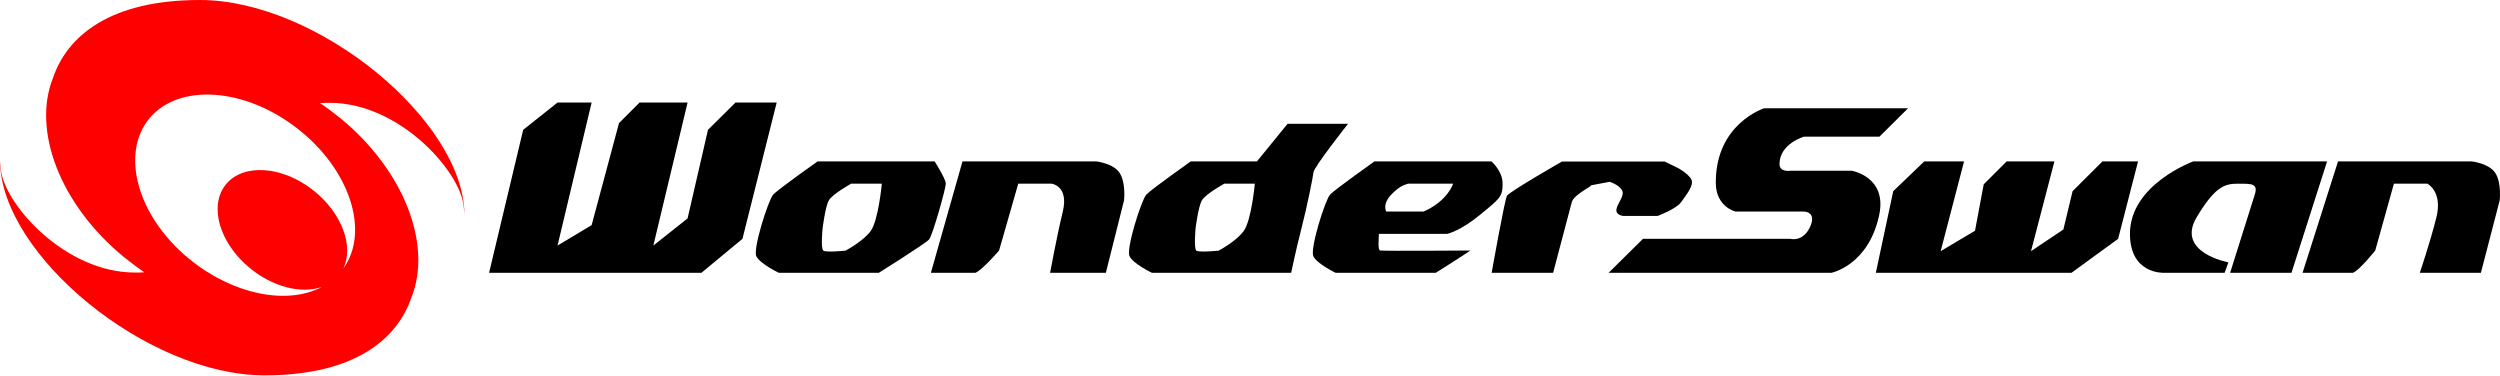
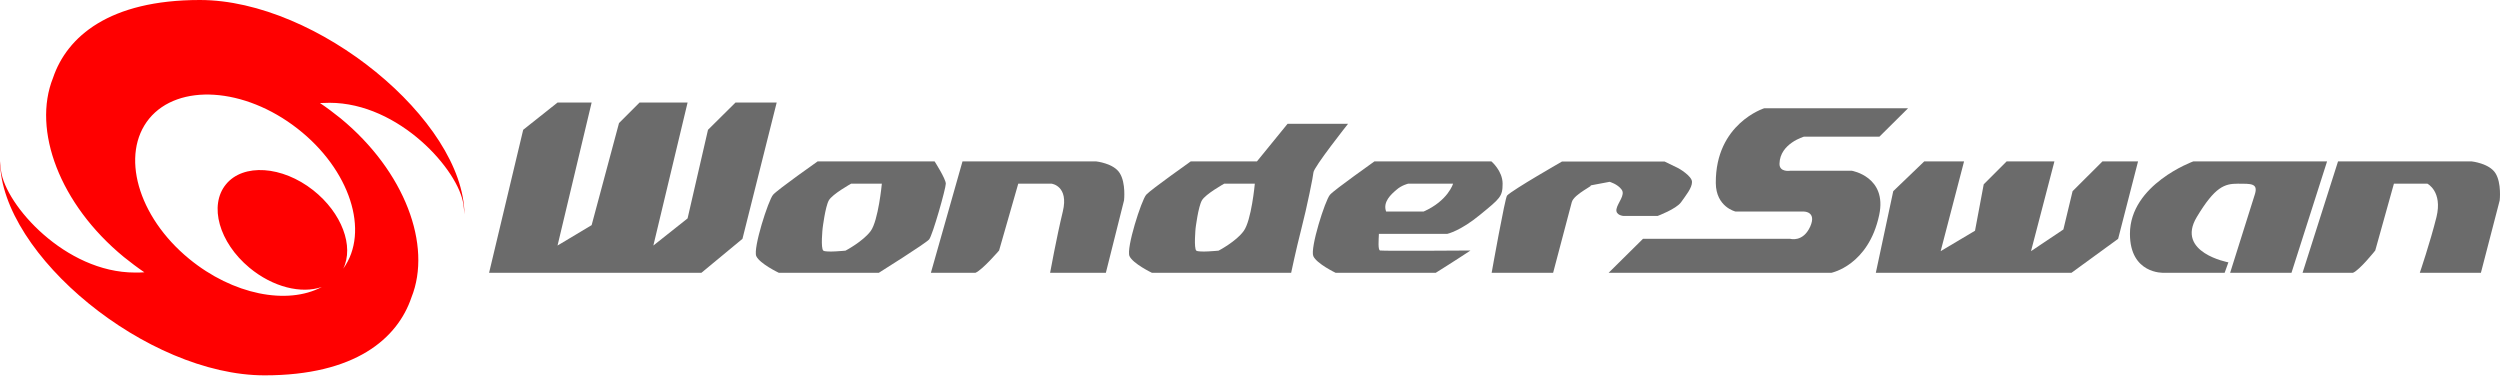
- <svg xmlns="http://www.w3.org/2000/svg" version="1.1" id="Ebene_1" x="0px" y="0px" width="566.936px" height="85.117px" viewBox="0 0 566.936 85.117" enable-background="new 0 0 566.936 85.117" xml:space="preserve">
+ <svg xmlns="http://www.w3.org/2000/svg" version="1.2" baseProfile="tiny" id="Ebene_1" x="0px" y="0px" width="566.936px" height="85.117px" viewBox="0 0 566.936 85.117" xml:space="preserve">
  <g>
-     <g>
-       <g>
-         <polygon points="110.912,61.863 118.646,29.436 126.435,23.255 134.167,23.255 126.435,55.682 134.167,51.054 140.375,27.912      145.031,23.255 155.926,23.255 148.165,55.682 155.926,49.529 160.555,29.436 166.792,23.255 176.133,23.255 168.372,54.158      159.059,61.863    " />
-         <polygon points="425.39,61.863 429.341,43.349 436.367,36.604 445.398,36.604 440.094,56.953 447.883,52.324 449.857,41.797      455.052,36.604 465.889,36.604 460.582,56.953 467.921,52.042 470.009,43.349 476.781,36.604 484.854,36.604 480.338,54.158      469.755,61.863    " />
-         <path d="M364.797,61.863l7.789-7.705h33.416c0,0,2.877,0.848,4.516-2.793c1.495-3.388-1.411-3.388-1.411-3.388h-15.522     c0,0-4.459-1.017-4.486-6.491c-0.085-13.461,10.979-16.934,10.979-16.934H432.7l-6.489,6.436h-17.104     c0,0-5.447,1.553-5.561,6.097c-0.084,2.06,2.455,1.637,2.455,1.637h13.941c0,0,8.071,1.354,6.209,10.047     c-2.428,11.431-10.838,13.095-10.838,13.095H364.797L364.797,61.863z" />
-         <path d="M338.269,61.863h13.94l4.233-16.029c0.509-1.863,5.419-3.979,4.121-3.754c-1.271,0.226,4.459-0.848,4.459-0.848     s1.806,0.508,2.709,1.75c0.933,1.213-0.903,3.021-1.157,4.432c-0.254,1.41,1.553,1.552,1.553,1.552h7.789     c0,0,4.178-1.552,5.307-3.104c1.102-1.58,2.482-3.217,2.482-4.6s-3.076-3.104-3.076-3.104l-3.133-1.524h-23.283     c0,0-11.146,6.379-12.444,7.705C341.315,44.732,338.269,61.863,338.269,61.863z" />
-         <path d="M175.313,44.168c-1.072,1.24-4.571,12.135-3.81,13.912c0.79,1.723,5.108,3.781,5.108,3.781h22.69     c0,0,10.583-6.632,11.401-7.563c0.79-0.959,3.782-11.543,3.782-12.645c0-1.101-2.54-5.052-2.54-5.052h-26.529     C185.417,36.604,176.416,42.926,175.313,44.168z M193.009,41.656h6.971c0,0-0.79,8.383-2.539,10.752     c-1.778,2.371-5.701,4.432-5.701,4.432s-4.402,0.452-5.023,0c-0.649-0.508-0.17-5.053-0.17-5.053s0.593-4.909,1.411-6.35     C188.749,44.027,193.009,41.656,193.009,41.656z" />
-         <path d="M259.924,44.168c-1.073,1.24-4.572,12.135-3.782,13.912c0.79,1.723,5.08,3.781,5.08,3.781h31.58     c0,0,1.045-5.022,2.343-10.104c1.241-4.77,2.709-12.105,2.709-12.645c0-1.129,7.846-11.033,7.846-11.033h-13.716l-6.941,8.521     h-15.015C270.057,36.604,261.054,42.926,259.924,44.168z M277.619,41.656h6.942c0,0-0.763,8.383-2.54,10.752     c-1.723,2.371-5.673,4.432-5.673,4.432s-4.402,0.452-5.052,0c-0.593-0.508-0.169-5.053-0.169-5.053s0.593-4.909,1.439-6.35     C273.357,44.027,277.619,41.656,277.619,41.656z" />
-         <path d="M211.101,61.863l7.168-25.26h30.311c0,0,4.008,0.424,5.362,2.682c1.411,2.259,0.96,6.152,0.96,6.152l-4.121,16.426     h-12.644c0,0,1.468-8.043,2.879-13.886c1.411-5.842-2.54-6.321-2.54-6.321h-7.563l-4.346,15.154c0,0-3.782,4.403-5.362,5.053     H211.101z" />
-         <path d="M522.162,61.863l8.044-25.26h30.311c0,0,3.979,0.424,5.391,2.682c1.412,2.259,0.96,6.152,0.96,6.152l-4.262,16.426     h-13.857c0,0,2.314-6.772,3.782-12.645c1.411-5.813-2.061-7.563-2.061-7.563h-7.592l-4.233,15.154c0,0-3.499,4.403-5.051,5.053     H522.162z" />
-         <path d="M301.607,44.168c-1.102,1.24-4.544,12.135-3.781,13.912c0.762,1.723,5.051,3.781,5.051,3.781h22.72     c0,0,4.516-2.822,7.874-5.052c0,0-19.305,0.142-20.489,0c-0.536-0.056-0.338-2.397-0.282-3.78h15.522c0,0,2.991-0.649,7.45-4.348     c4.516-3.695,5.08-4.092,5.08-7.027c0-2.905-2.541-5.052-2.541-5.052h-26.527C311.739,36.604,302.709,42.926,301.607,44.168z      M319.332,41.656h10.188c0,0-1.129,3.867-6.688,6.321h-8.494c-0.819-2.2,1.185-3.95,2.313-4.911     C317.836,41.994,319.332,41.656,319.332,41.656z" />
-         <path d="M505.737,61.863c0,0,4.29-13.574,5.646-17.922c0.677-2.369-0.903-2.285-3.896-2.285s-5.165,0.648-9.313,7.563     c-4.854,8.072,7.168,10.273,7.168,10.273l-0.848,2.369H490.61c0,0-7.592,0.312-7.592-8.832c0-11.232,14.365-16.427,14.365-16.427     h30.338l-8.071,25.259h-13.913V61.863z" />
-       </g>
-       <path fill="#FF0000" d="M72.559,23.369c0.705-0.028,1.439-0.058,2.173-0.058c15.805,0,29.352,15.324,30.367,23.113    c0.112,0.819,0.169,1.553,0.226,2.174C105.127,27.32,71.966,0,45.325,0C24.778,0,15.184,8.297,12.022,17.667    c-4.741,11.825,1.496,28.646,16.059,40.61c1.552,1.242,3.076,2.399,4.656,3.473c-0.678,0.057-1.411,0.057-2.145,0.057    c-15.805,0-29.352-15.324-30.367-23.113C0.141,37.875,0.057,37.141,0,36.52c0.197,21.279,33.358,48.598,60,48.598    c20.545,0,30.141-8.324,33.302-17.666c4.741-11.797-1.496-28.616-16.059-40.611C75.69,25.598,74.167,24.441,72.559,23.369z     M42.896,58.703c-11.74-9.625-15.635-23.765-9.06-31.808c6.632-8.043,21.59-7.112,33.612,2.259    c11.91,9.256,16.481,23.367,10.386,31.777c2.483-5.052-0.282-12.645-6.83-17.809c-7.026-5.531-15.86-6.096-19.755-1.326    c-3.923,4.77-1.58,13.18,5.306,18.908c5.334,4.432,11.797,5.982,16.425,4.375C65.164,69.229,52.831,66.859,42.896,58.703z" />
-     </g>
+     <polygon fill="#6B6B6B" points="110.912,61.863 118.646,29.436 126.435,23.255 134.167,23.255 126.435,55.682 134.167,51.055    140.375,27.912 145.031,23.255 155.926,23.255 148.165,55.682 155.926,49.529 160.555,29.436 166.792,23.255 176.133,23.255    168.372,54.158 159.059,61.863  " />
+     <polygon fill="#6B6B6B" points="425.39,61.863 429.341,43.35 436.367,36.604 445.398,36.604 440.094,56.953 447.883,52.324    449.857,41.797 455.052,36.604 465.889,36.604 460.582,56.953 467.921,52.042 470.009,43.35 476.781,36.604 484.854,36.604    480.338,54.158 469.755,61.863  " />
+     <path fill="#6B6B6B" d="M364.797,61.863l7.789-7.705h33.416c0,0,2.877,0.848,4.516-2.793c1.495-3.389-1.41-3.389-1.41-3.389   h-15.522c0,0-4.459-1.017-4.486-6.491c-0.085-13.461,10.979-16.934,10.979-16.934H432.7l-6.489,6.436h-17.104   c0,0-5.447,1.553-5.562,6.097c-0.084,2.06,2.455,1.637,2.455,1.637h13.941c0,0,8.07,1.354,6.209,10.047   c-2.429,11.431-10.839,13.095-10.839,13.095L364.797,61.863L364.797,61.863z" />
+     <path fill="#6B6B6B" d="M338.269,61.863h13.94l4.233-16.029c0.509-1.863,5.419-3.979,4.121-3.754   c-1.271,0.226,4.459-0.848,4.459-0.848s1.806,0.508,2.709,1.75c0.933,1.213-0.903,3.021-1.157,4.432   c-0.254,1.41,1.553,1.552,1.553,1.552h7.789c0,0,4.178-1.552,5.307-3.104c1.103-1.579,2.482-3.216,2.482-4.599   c0-1.383-3.076-3.104-3.076-3.104l-3.133-1.524h-23.283c0,0-11.146,6.379-12.443,7.705   C341.315,44.732,338.269,61.863,338.269,61.863z" />
+     <path fill="#6B6B6B" d="M175.313,44.168c-1.072,1.24-4.571,12.135-3.81,13.912c0.79,1.723,5.108,3.781,5.108,3.781h22.69   c0,0,10.583-6.633,11.401-7.563c0.79-0.959,3.782-11.543,3.782-12.645c0-1.101-2.54-5.052-2.54-5.052h-26.529   C185.417,36.604,176.416,42.926,175.313,44.168z M193.009,41.656h6.971c0,0-0.79,8.383-2.539,10.752   c-1.778,2.371-5.701,4.432-5.701,4.432s-4.402,0.452-5.023,0c-0.649-0.508-0.17-5.053-0.17-5.053s0.593-4.909,1.411-6.35   C188.749,44.027,193.009,41.656,193.009,41.656z" />
+     <path fill="#6B6B6B" d="M259.924,44.168c-1.073,1.24-4.572,12.135-3.782,13.912c0.79,1.723,5.08,3.781,5.08,3.781h31.58   c0,0,1.045-5.022,2.344-10.104c1.24-4.771,2.709-12.105,2.709-12.645c0-1.129,7.846-11.033,7.846-11.033h-13.717l-6.94,8.521   h-15.015C270.057,36.604,261.054,42.926,259.924,44.168z M277.619,41.656h6.942c0,0-0.764,8.383-2.541,10.752   c-1.723,2.371-5.673,4.432-5.673,4.432s-4.402,0.452-5.052,0c-0.593-0.508-0.169-5.053-0.169-5.053s0.593-4.909,1.439-6.35   C273.357,44.027,277.619,41.656,277.619,41.656z" />
+     <path fill="#6B6B6B" d="M211.101,61.863l7.168-25.26h30.311c0,0,4.008,0.424,5.362,2.682c1.411,2.259,0.96,6.152,0.96,6.152   l-4.121,16.426h-12.644c0,0,1.468-8.043,2.879-13.887c1.411-5.842-2.54-6.32-2.54-6.32h-7.563l-4.346,15.154   c0,0-3.782,4.402-5.362,5.053H211.101z" />
+     <path fill="#6B6B6B" d="M522.162,61.863l8.044-25.26h30.311c0,0,3.979,0.424,5.392,2.682c1.412,2.259,0.96,6.152,0.96,6.152   l-4.263,16.426h-13.856c0,0,2.313-6.772,3.782-12.646c1.411-5.813-2.062-7.563-2.062-7.563h-7.592l-4.233,15.154   c0,0-3.498,4.403-5.051,5.053h-11.432V61.863z" />
+     <path fill="#6B6B6B" d="M301.606,44.168c-1.102,1.24-4.543,12.135-3.78,13.912c0.762,1.723,5.051,3.781,5.051,3.781h22.72   c0,0,4.517-2.822,7.874-5.053c0,0-19.305,0.143-20.488,0c-0.536-0.056-0.339-2.396-0.282-3.779h15.521c0,0,2.991-0.649,7.45-4.348   c4.516-3.695,5.08-4.093,5.08-7.028c0-2.905-2.541-5.052-2.541-5.052h-26.527C311.739,36.604,302.709,42.926,301.606,44.168z    M319.332,41.656h10.188c0,0-1.129,3.867-6.688,6.32h-8.494c-0.819-2.199,1.186-3.949,2.313-4.91   C317.836,41.994,319.332,41.656,319.332,41.656z" />
+     <path fill="#6B6B6B" d="M505.737,61.863c0,0,4.29-13.574,5.646-17.922c0.677-2.37-0.902-2.285-3.896-2.285   s-5.165,0.648-9.313,7.563c-4.854,8.072,7.168,10.273,7.168,10.273l-0.848,2.369H490.61c0,0-7.593,0.312-7.593-8.832   c0-11.232,14.365-16.427,14.365-16.427h30.338l-8.07,25.259h-13.913V61.863L505.737,61.863z" />
  </g>
+   <path fill="#FF0000" d="M72.559,23.369c0.705-0.028,1.439-0.058,2.173-0.058c15.805,0,29.352,15.324,30.367,23.113  c0.112,0.819,0.169,1.553,0.226,2.174C105.127,27.32,71.966,0,45.325,0C24.778,0,15.184,8.297,12.022,17.667  c-4.741,11.825,1.496,28.646,16.059,40.61c1.552,1.242,3.076,2.398,4.656,3.473c-0.678,0.057-1.411,0.057-2.145,0.057  c-15.805,0-29.352-15.324-30.367-23.113C0.141,37.875,0.057,37.141,0,36.52c0.197,21.279,33.358,48.598,60,48.598  c20.545,0,30.141-8.324,33.302-17.666c4.741-11.798-1.496-28.616-16.059-40.611C75.69,25.598,74.167,24.441,72.559,23.369z   M42.896,58.703c-11.74-9.625-15.635-23.765-9.06-31.808c6.632-8.043,21.59-7.112,33.612,2.259  c11.91,9.256,16.481,23.368,10.386,31.778c2.483-5.053-0.282-12.646-6.83-17.81c-7.026-5.531-15.86-6.096-19.755-1.326  c-3.923,4.771-1.58,13.181,5.306,18.908c5.334,4.432,11.797,5.981,16.425,4.375C65.164,69.229,52.831,66.859,42.896,58.703z" />
</svg>
